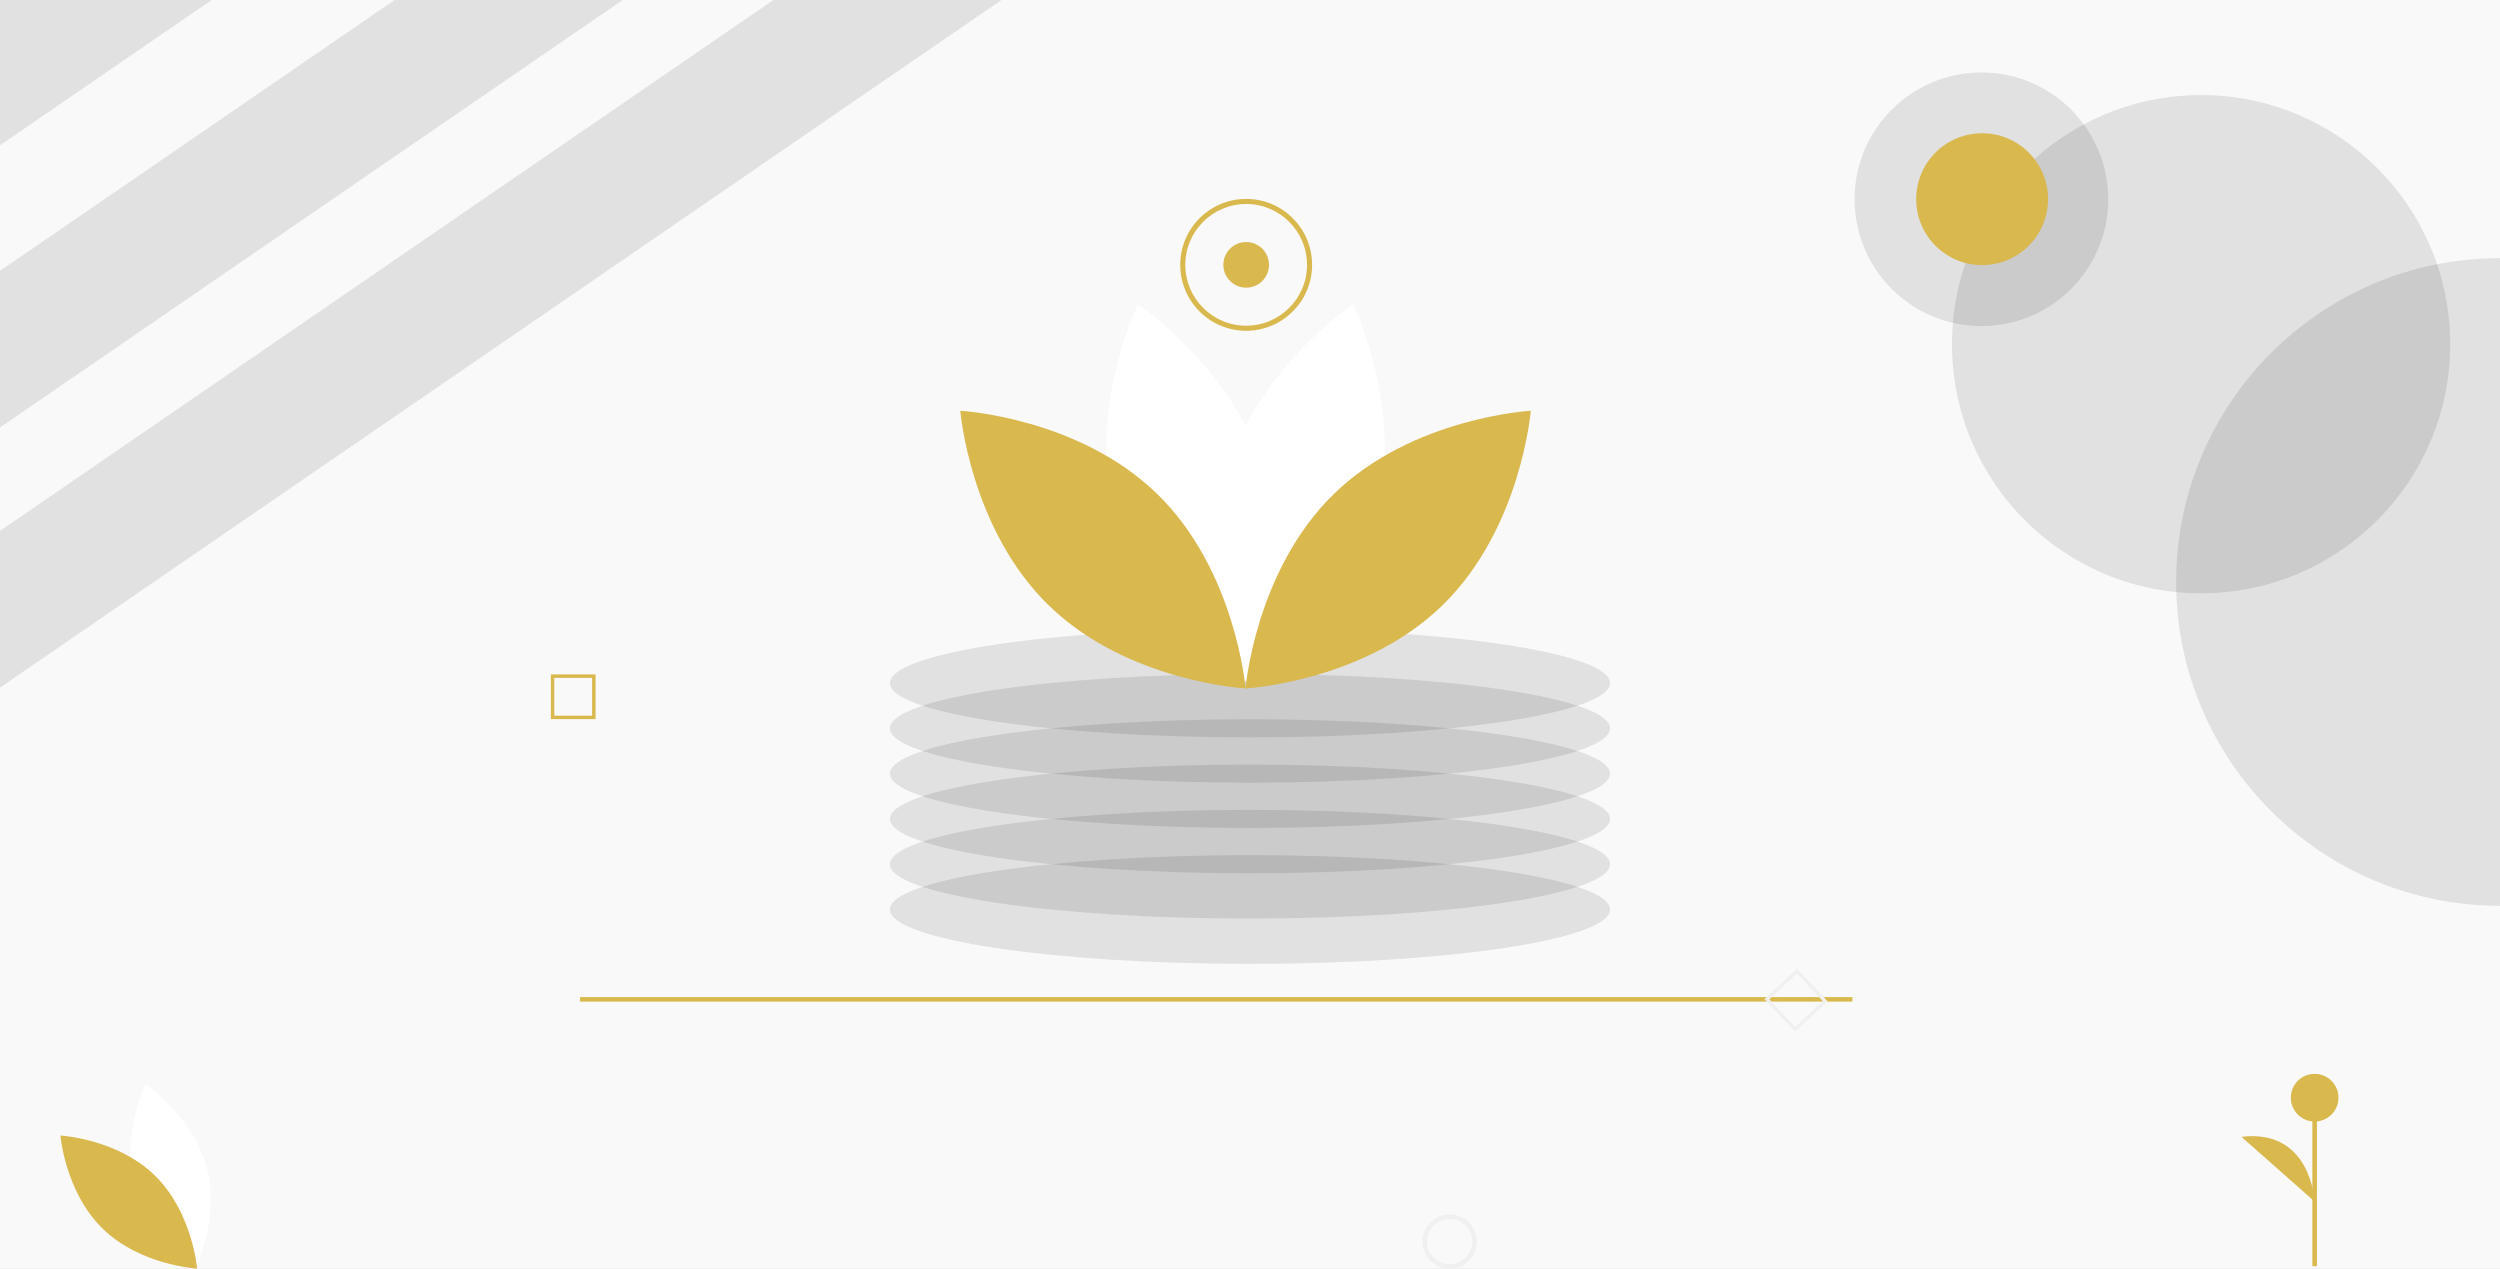
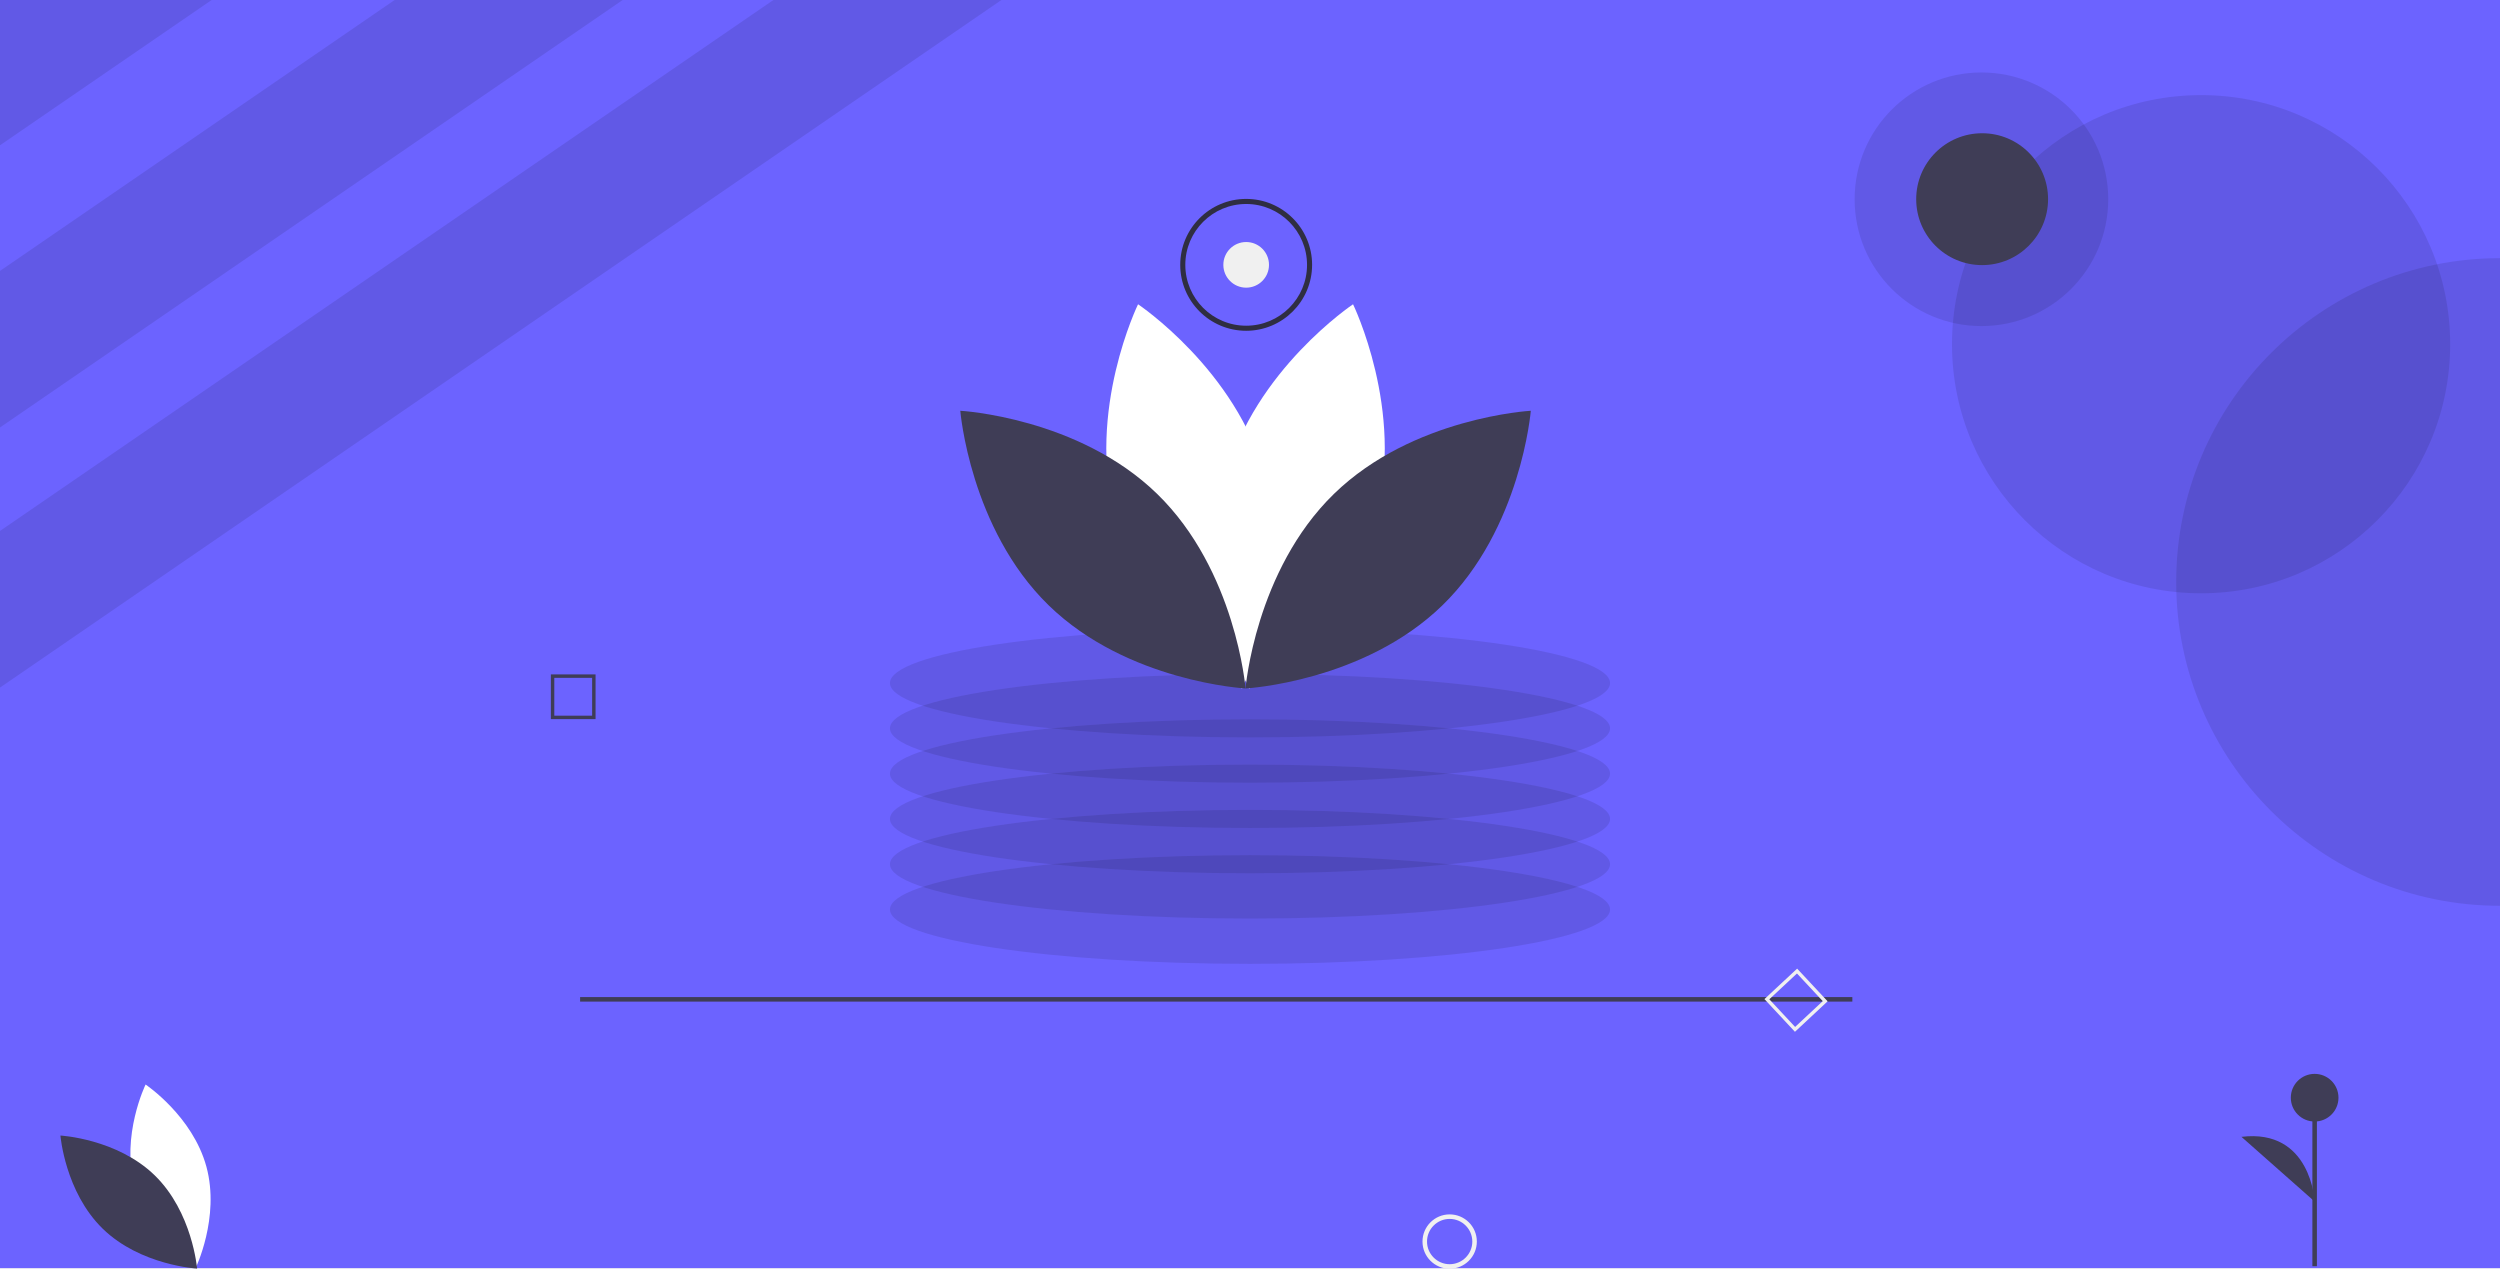
<svg xmlns="http://www.w3.org/2000/svg" data-name="Layer 1" width="1104" height="560.271" viewBox="0 0 1104 560.271">
-   <rect width="1104" height="560" fill="#F9F9F9" />
-   <rect x="1021.147" y="484.744" width="2" height="74.411" fill="#d9b84d" />
-   <circle cx="1022.148" cy="484.744" r="10.523" fill="#d9b84d" />
-   <path d="M1070.148,700.469s-1.503-32.332-32.32-28.574" transform="translate(-48 -169.8643)" fill="#d9b84d" />
+   <rect width="1104" height="560" fill="#6c63ff" />
+   <rect x="1021.147" y="484.744" width="2" height="74.411" fill="#3f3d56" />
+   <circle cx="1022.148" cy="484.744" r="10.523" fill="#3f3d56" />
+   <path d="M1070.148,700.469s-1.503-32.332-32.32-28.574" transform="translate(-48 -169.8643)" fill="#3f3d56" />
  <path d="M107.409,693.734c6.073,22.45,26.875,36.354,26.875,36.354s10.955-22.495,4.882-44.945-26.875-36.354-26.875-36.354S101.335,671.284,107.409,693.734Z" transform="translate(-48 -169.8643)" fill="#fff" />
-   <path d="M116.333,688.91c16.665,16.223,18.7,41.16,18.7,41.16s-24.984-1.364-41.648-17.587S74.684,671.323,74.684,671.323,99.668,672.687,116.333,688.91Z" transform="translate(-48 -169.8643)" fill="#d9b84d" />
+   <path d="M116.333,688.91c16.665,16.223,18.7,41.16,18.7,41.16s-24.984-1.364-41.648-17.587S74.684,671.323,74.684,671.323,99.668,672.687,116.333,688.91Z" transform="translate(-48 -169.8643)" fill="#3f3d56" />
  <polygon points="442.23 0 0 303.64 0 234.46 341.53 0 442.23 0" opacity="0.1" />
  <polygon points="274.97 0 0 188.77 0 119.63 174.26 0 274.97 0" opacity="0.1" />
  <polygon points="93.46 0 0 64.16 0 0 93.46 0" opacity="0.1" />
  <ellipse cx="552" cy="401.637" rx="159" ry="24" opacity="0.1" />
  <ellipse cx="552" cy="381.637" rx="159" ry="24" opacity="0.1" />
  <ellipse cx="552" cy="361.637" rx="159" ry="24" opacity="0.1" />
  <ellipse cx="552" cy="341.637" rx="159" ry="24" opacity="0.1" />
  <ellipse cx="552" cy="321.637" rx="159" ry="24" opacity="0.1" />
  <ellipse cx="552" cy="301.637" rx="159" ry="24" opacity="0.1" />
  <path d="M655.694,398.042c-12.677,46.86-56.097,75.882-56.097,75.882s-22.867-46.954-10.191-93.814,56.097-75.882,56.097-75.882S668.371,351.181,655.694,398.042Z" transform="translate(-48 -169.8643)" fill="#fff" />
  <path d="M540.372,398.042C553.049,444.902,596.469,473.924,596.469,473.924s22.867-46.954,10.191-93.814-56.097-75.882-56.097-75.882S527.696,351.181,540.372,398.042Z" transform="translate(-48 -169.8643)" fill="#fff" />
-   <path d="M559,387.971c34.785,33.862,39.034,85.915,39.034,85.915s-52.149-2.847-86.933-36.709S472.066,351.262,472.066,351.262,524.215,354.109,559,387.971Z" transform="translate(-48 -169.8643)" fill="#d9b84d" />
-   <path d="M637.067,387.971c-34.785,33.862-39.034,85.915-39.034,85.915s52.149-2.847,86.933-36.709S724,351.262,724,351.262,671.851,354.109,637.067,387.971Z" transform="translate(-48 -169.8643)" fill="#d9b84d" />
-   <rect x="256.172" y="440.311" width="561.828" height="2" fill="#d9b84d" />
+   <path d="M559,387.971c34.785,33.862,39.034,85.915,39.034,85.915s-52.149-2.847-86.933-36.709S472.066,351.262,472.066,351.262,524.215,354.109,559,387.971Z" transform="translate(-48 -169.8643)" fill="#3f3d56" />
+   <path d="M637.067,387.971c-34.785,33.862-39.034,85.915-39.034,85.915s52.149-2.847,86.933-36.709S724,351.262,724,351.262,671.851,354.109,637.067,387.971Z" transform="translate(-48 -169.8643)" fill="#3f3d56" />
+   <rect x="256.172" y="440.311" width="561.828" height="2" fill="#3f3d56" />
  <path d="M688.172,730.136a12,12,0,1,1,12-12A12.014,12.014,0,0,1,688.172,730.136Zm0-22a10,10,0,1,0,10,10A10.011,10.011,0,0,0,688.172,708.136Z" transform="translate(-48 -169.8643)" fill="#f0f0f0" />
-   <path d="M311,487.426H291.259V467.684H311ZM292.777,485.907h16.704V469.203h-16.704Z" transform="translate(-48 -169.8643)" fill="#d9b84d" />
+   <path d="M311,487.426H291.259V467.684H311ZM292.777,485.907h16.704V469.203h-16.704Z" transform="translate(-48 -169.8643)" fill="#3f3d56" />
  <path d="M840.644,625.506l-13.465-14.436L841.615,597.604l13.465,14.436ZM829.325,611.144l11.394,12.215,12.215-11.394-11.394-12.215Z" transform="translate(-48 -169.8643)" fill="#f0f0f0" />
  <path d="M1152,283.864v286a143,143,0,1,1,0-286Z" transform="translate(-48 -169.8643)" opacity="0.1" />
  <circle cx="972" cy="152" r="110" opacity="0.1" />
  <circle cx="875" cy="88" r="56" opacity="0.1" />
-   <path d="M923.31,286.937a29.116,29.116,0,1,1,29.116-29.116A29.149,29.149,0,0,1,923.31,286.937Z" transform="translate(-48 -169.8643)" fill="#d9b84d" />
-   <circle cx="550.31" cy="116.956" r="10.079" fill="#d9b84d" />
-   <path d="M598.31,315.937a29.116,29.116,0,1,1,29.116-29.116A29.149,29.149,0,0,1,598.31,315.937Zm0-55.992a26.876,26.876,0,1,0,26.876,26.876A26.907,26.907,0,0,0,598.31,259.944Z" transform="translate(-48 -169.8643)" fill="#d9b84d" />
+   <path d="M923.31,286.937a29.116,29.116,0,1,1,29.116-29.116A29.149,29.149,0,0,1,923.31,286.937Z" transform="translate(-48 -169.8643)" fill="#3f3d56" />
+   <circle cx="550.31" cy="116.956" r="10.079" fill="#f0f0f0" />
+   <path d="M598.31,315.937a29.116,29.116,0,1,1,29.116-29.116A29.149,29.149,0,0,1,598.31,315.937Zm0-55.992a26.876,26.876,0,1,0,26.876,26.876A26.907,26.907,0,0,0,598.31,259.944Z" transform="translate(-48 -169.8643)" fill="#2f2e41" />
</svg>
